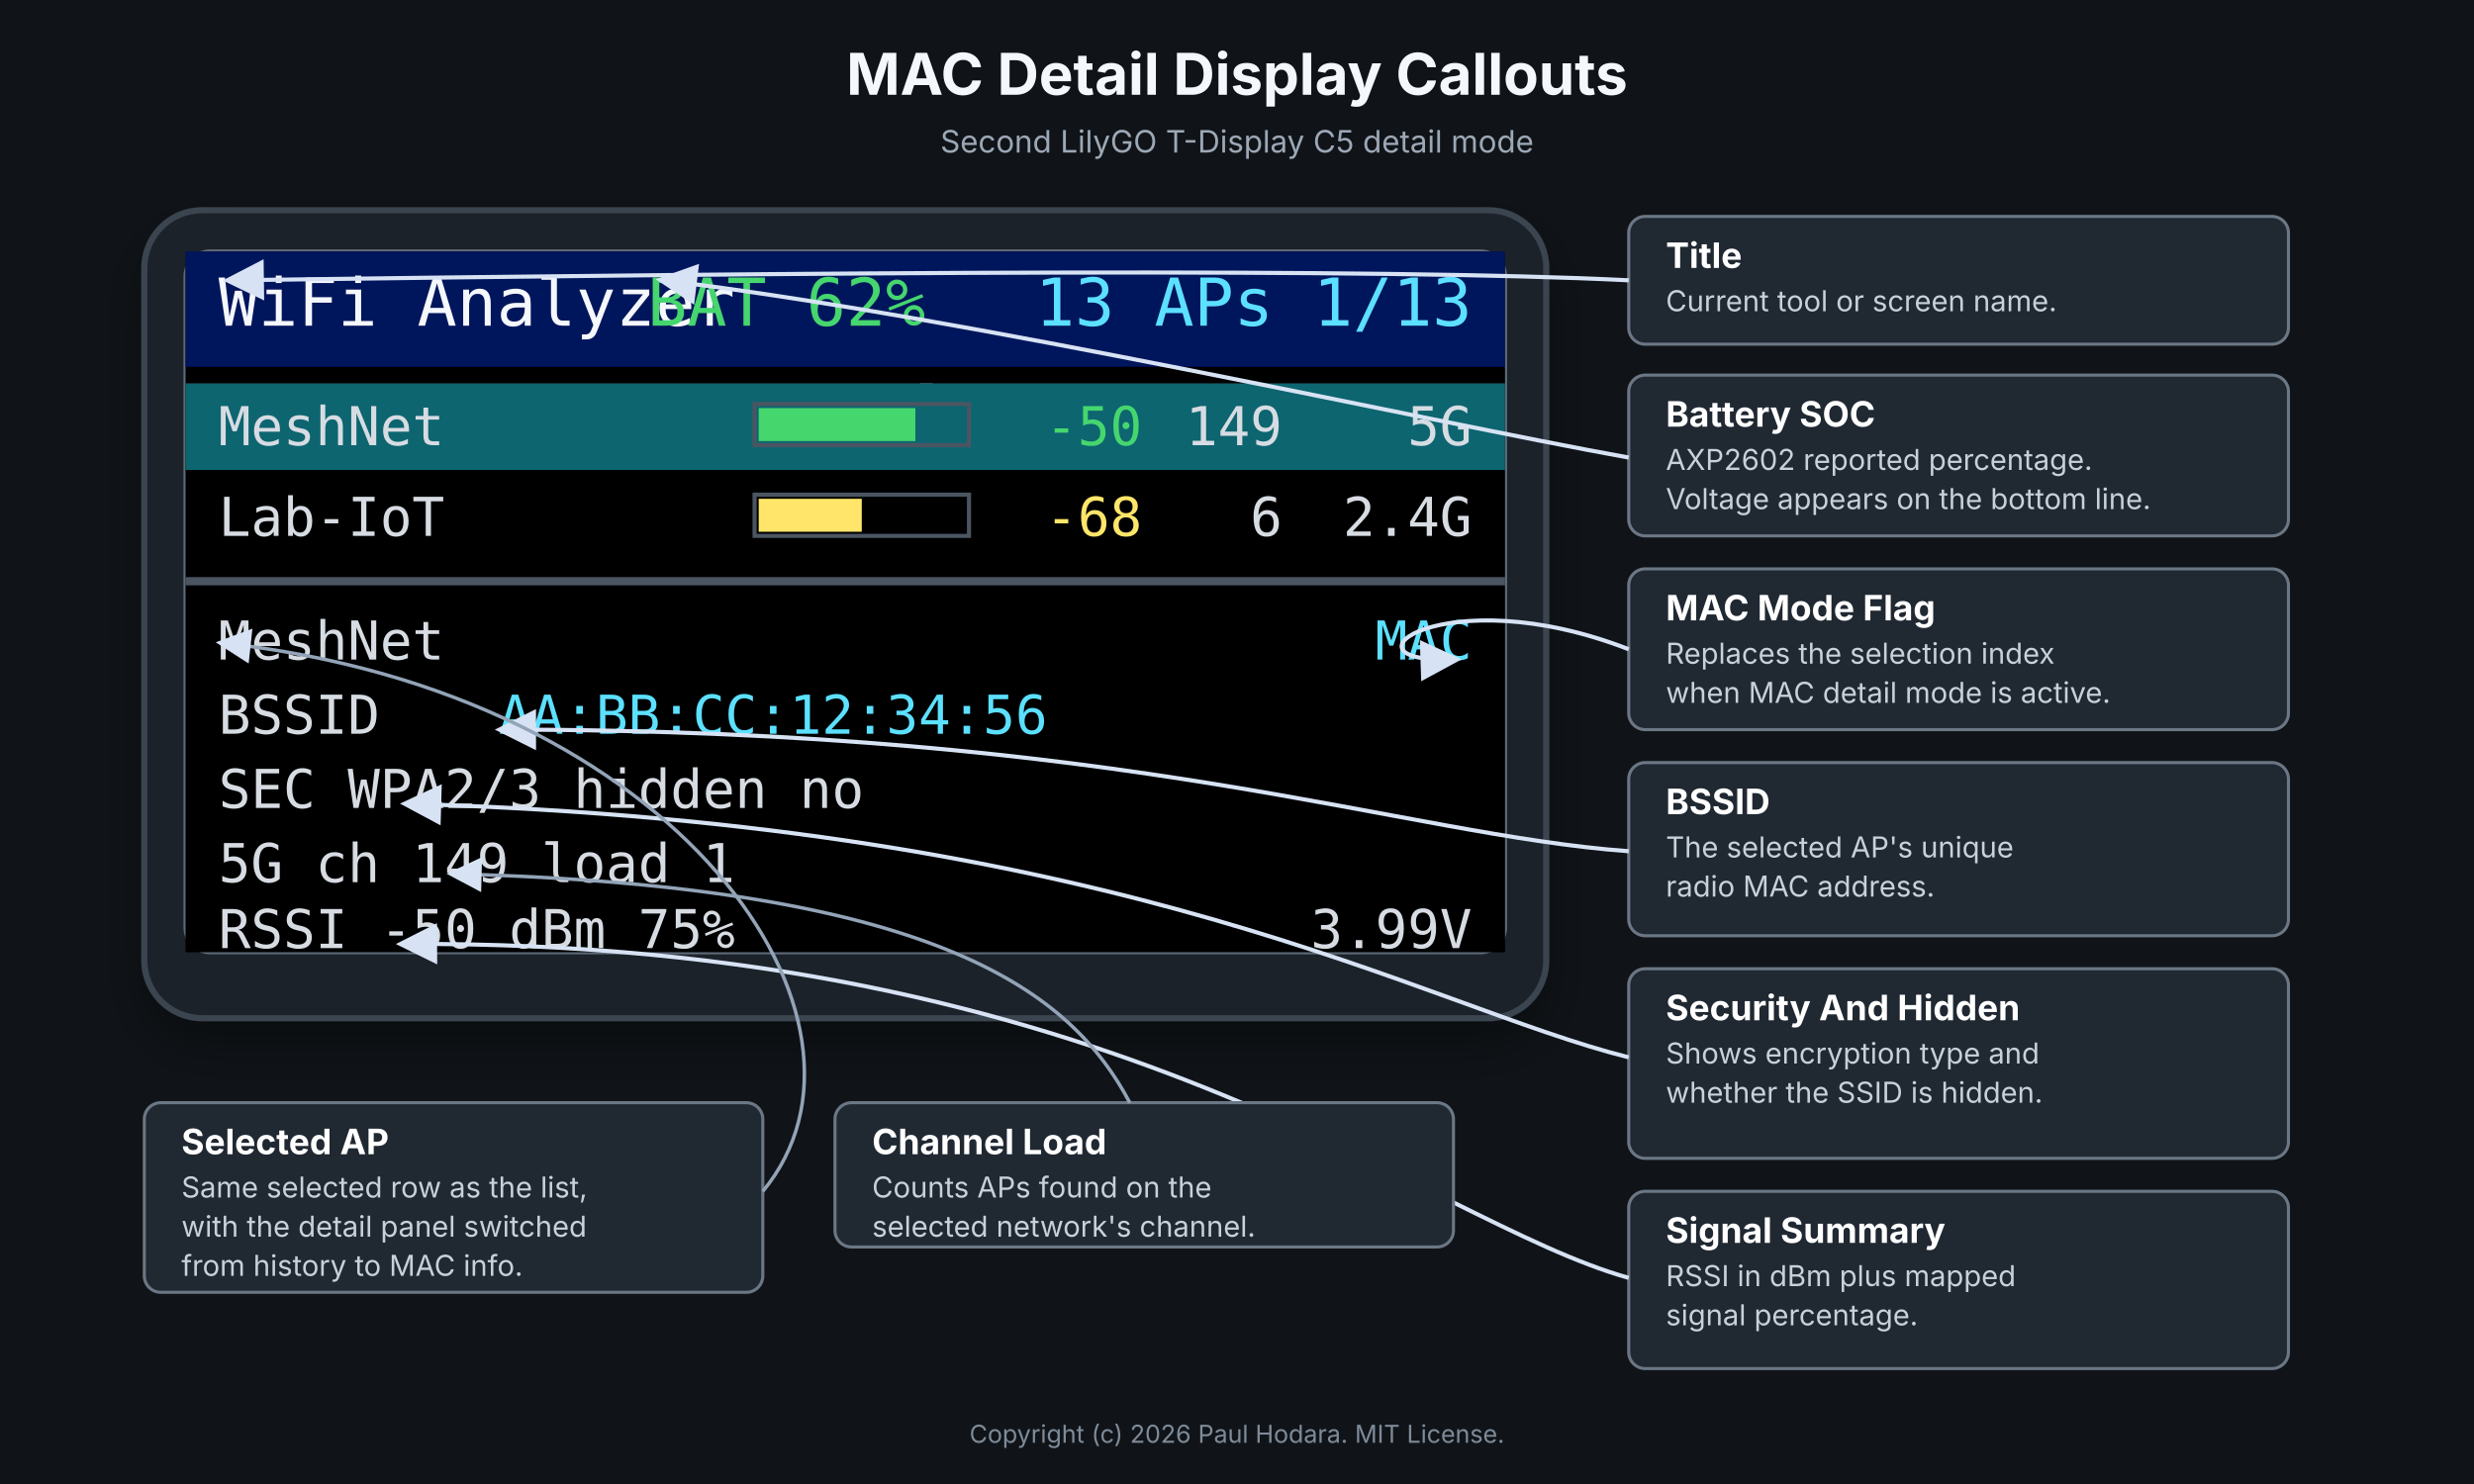
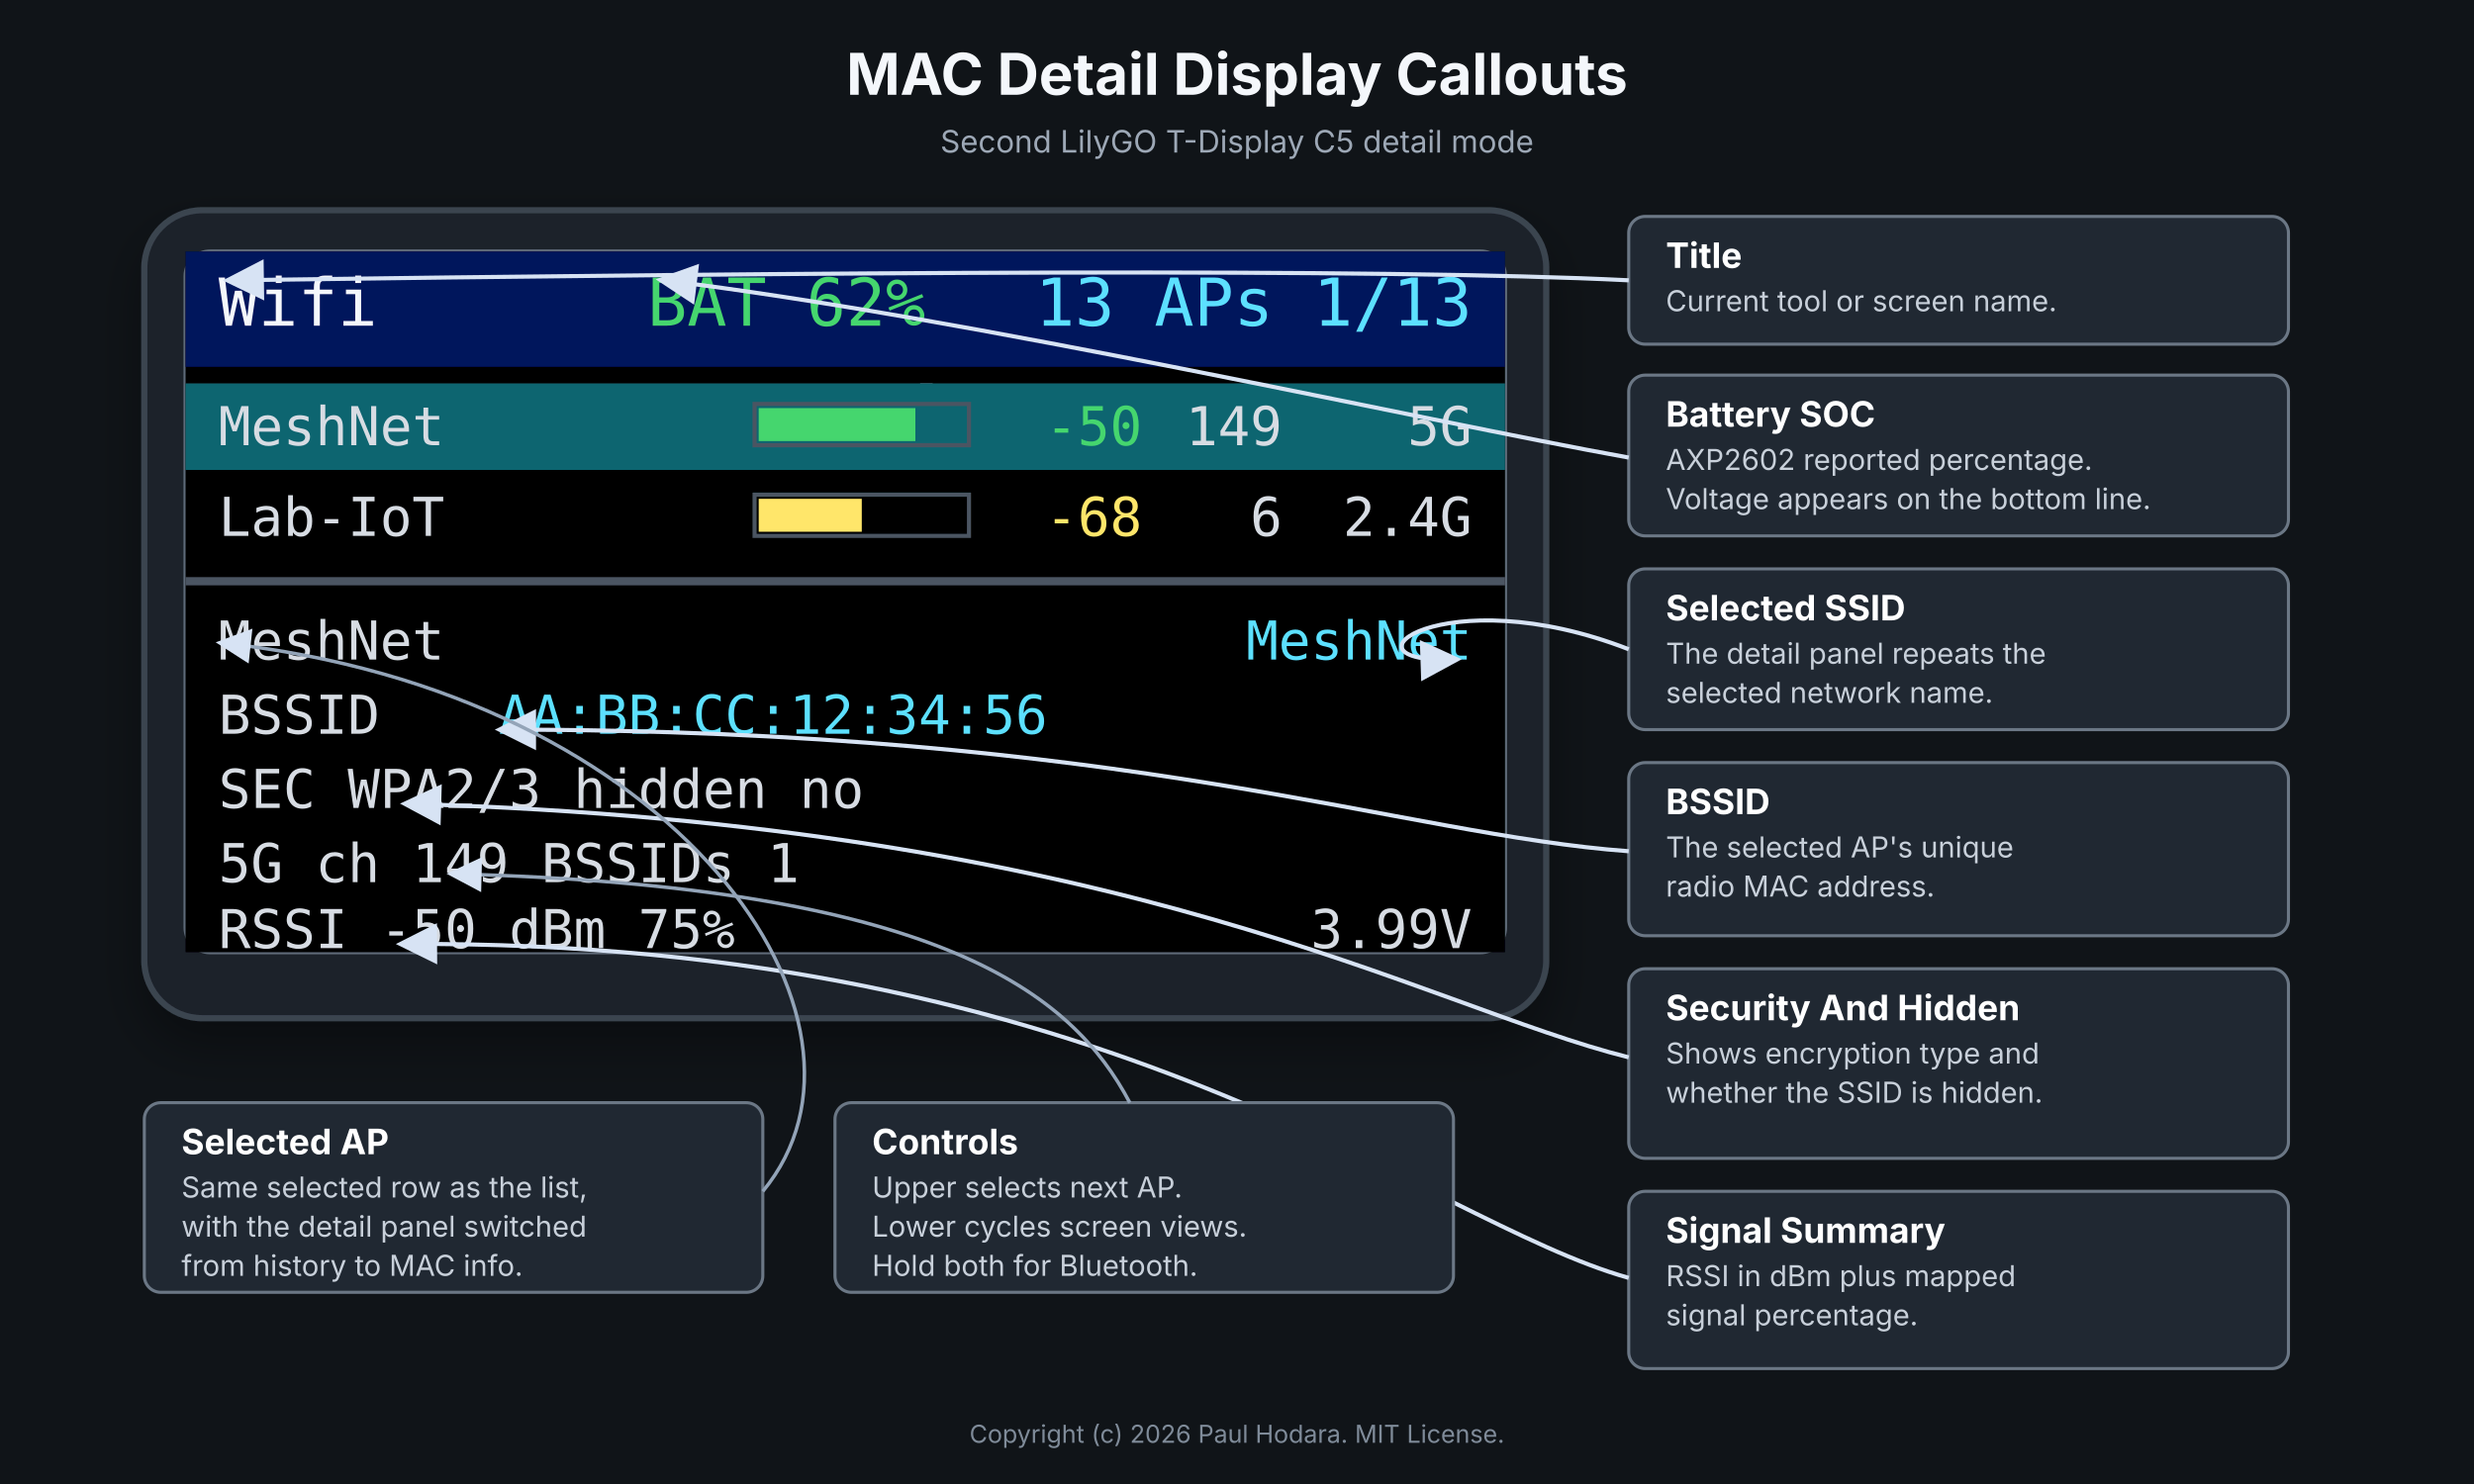
<svg xmlns="http://www.w3.org/2000/svg" width="1200" height="720" viewBox="0 0 1200 720" role="img" aria-labelledby="title desc">
  <defs>
    <filter id="shadow" x="-20%" y="-20%" width="140%" height="140%">
      <feDropShadow dx="0" dy="12" stdDeviation="12" flood-color="#000000" flood-opacity="0.35" />
    </filter>
    <marker id="arrow" markerWidth="10" markerHeight="10" refX="8" refY="5" orient="auto" markerUnits="strokeWidth">
      <path d="M 0 0 L 10 5 L 0 10 z" fill="#d7e3f4" />
    </marker>
    <style>
      .page { fill: #101418; }
      .device { fill: #1d232b; stroke: #3b4450; stroke-width: 3; }
      .screen { fill: #000000; stroke: #5f6b78; stroke-width: 2; }
      .header { fill: #06145c; }
      .selected { fill: #0f6570; }
      .divider { stroke: #4b5562; stroke-width: 2; }
      .muted { fill: #8a929c; }
      .small { font-family: Menlo, Consolas, monospace; font-size: 16px; fill: #f4f7fb; }
      .tiny { font-family: Menlo, Consolas, monospace; font-size: 13px; fill: #d7dce3; }
      .green { fill: #45d66e; }
      .cyan { fill: #5ce0ff; }
      .yellow { fill: #ffe66b; }
      .label { fill: #d7dce3; }
      .calloutBox { fill: #202832; stroke: #6b7785; stroke-width: 1.5; rx: 8; }
      .calloutTitle { font-family: Inter, Arial, sans-serif; font-weight: 700; font-size: 17px; fill: #ffffff; }
      .calloutText { font-family: Inter, Arial, sans-serif; font-size: 14px; fill: #c8d0da; }
      .leader { stroke: #d7e3f4; stroke-width: 2; fill: none; marker-end: url(#arrow); }
      .leaderDim { stroke: #93a4b8; stroke-width: 1.7; fill: none; marker-end: url(#arrow); }
    </style>
  </defs>
  <rect class="page" width="1200" height="720" />
  <text x="600" y="46" text-anchor="middle" font-family="Inter, Arial, sans-serif" font-size="28" font-weight="700" fill="#f4f7fb">MAC Detail Display Callouts</text>
  <text x="600" y="74" text-anchor="middle" font-family="Inter, Arial, sans-serif" font-size="15" fill="#9da8b6">Second LilyGO T-Display C5 detail mode</text>
  <g id="device" filter="url(#shadow)">
    <rect class="device" x="70" y="102" width="680" height="392" rx="28" />
    <rect class="screen" x="90" y="122" width="640" height="340" rx="12" />
    <g transform="translate(90 122) scale(2)">
      <rect width="320" height="170" fill="#000000" />
      <rect class="header" x="0" y="0" width="320" height="28" />
-       <text class="small" x="8" y="18">WiFi Analyzer</text>
+       <text class="small" x="8" y="18">Wifi</text>
      <text class="small green" x="112" y="18">BAT 62%</text>
      <text class="small cyan" x="312" y="18" text-anchor="end">13 APs 1/13</text>
      <text class="tiny muted" x="8" y="42">SSID</text>
      <text class="tiny muted" x="138" y="42">Signal</text>
      <text class="tiny muted" x="232" y="42" text-anchor="end">dBm</text>
      <text class="tiny muted" x="266" y="42" text-anchor="end">Ch</text>
      <text class="tiny muted" x="312" y="42" text-anchor="end">Band</text>
      <rect class="selected" x="0" y="32" width="320" height="21" />
      <text class="tiny" x="8" y="47">MeshNet</text>
      <rect x="138" y="37" width="52" height="10" fill="none" stroke="#4b5562" stroke-width="1" />
      <rect x="139" y="38" width="38" height="8" fill="#45d66e" />
      <text class="tiny green" x="232" y="47" text-anchor="end">-50</text>
      <text class="tiny" x="266" y="47" text-anchor="end">149</text>
      <text class="tiny" x="312" y="47" text-anchor="end">5G</text>
      <text class="tiny" x="8" y="69">Lab-IoT</text>
      <rect x="138" y="59" width="52" height="10" fill="none" stroke="#4b5562" stroke-width="1" />
      <rect x="139" y="60" width="25" height="8" fill="#ffe66b" />
      <text class="tiny yellow" x="232" y="69" text-anchor="end">-68</text>
      <text class="tiny" x="266" y="69" text-anchor="end">6</text>
      <text class="tiny" x="312" y="69" text-anchor="end">2.4G</text>
      <line class="divider" x1="0" y1="80" x2="320" y2="80" />
      <text class="tiny" x="8" y="99">MeshNet</text>
-       <text class="tiny cyan" x="312" y="99" text-anchor="end">MAC</text>
+       <text class="tiny cyan" x="312" y="99" text-anchor="end">MeshNet</text>
      <text class="tiny label" x="8" y="117">BSSID</text>
      <text class="tiny cyan" x="76" y="117">AA:BB:CC:12:34:56</text>
      <text class="tiny label" x="8" y="135">SEC WPA2/3  hidden no</text>
-       <text class="tiny label" x="8" y="153">5G ch 149  load 1</text>
+       <text class="tiny label" x="8" y="153">5G ch 149  BSSIDs 1</text>
      <text class="tiny label" x="8" y="169">RSSI -50 dBm  75%</text>
      <text class="tiny label" x="312" y="169" text-anchor="end">3.99V</text>
    </g>
  </g>
  <g id="callouts">
    <rect class="calloutBox" x="790" y="105" width="320" height="62" />
    <text class="calloutTitle" x="808" y="130">Title</text>
    <text class="calloutText" x="808" y="151">Current tool or screen name.</text>
    <path class="leader" d="M 790 136 C 670 130, 400 132, 112 136" />
    <rect class="calloutBox" x="790" y="182" width="320" height="78" />
    <text class="calloutTitle" x="808" y="207">Battery SOC</text>
    <text class="calloutText" x="808" y="228">AXP2602 reported percentage.</text>
    <text class="calloutText" x="808" y="247">Voltage appears on the bottom line.</text>
    <path class="leader" d="M 790 222 C 690 204, 470 154, 322 136" />
    <rect class="calloutBox" x="790" y="276" width="320" height="78" />
-     <text class="calloutTitle" x="808" y="301">MAC Mode Flag</text>
-     <text class="calloutText" x="808" y="322">Replaces the selection index</text>
-     <text class="calloutText" x="808" y="341">when MAC detail mode is active.</text>
+     <text class="calloutTitle" x="808" y="301">Selected SSID</text>
+     <text class="calloutText" x="808" y="322">The detail panel repeats the</text>
+     <text class="calloutText" x="808" y="341">selected network name.</text>
    <path class="leader" d="M 790 315 C 700 280, 645 322, 705 320" />
    <rect class="calloutBox" x="790" y="370" width="320" height="84" />
    <text class="calloutTitle" x="808" y="395">BSSID</text>
    <text class="calloutText" x="808" y="416">The selected AP's unique</text>
    <text class="calloutText" x="808" y="435">radio MAC address.</text>
    <path class="leader" d="M 790 413 C 680 405, 548 354, 244 354" />
    <rect class="calloutBox" x="790" y="470" width="320" height="92" />
    <text class="calloutTitle" x="808" y="495">Security And Hidden</text>
    <text class="calloutText" x="808" y="516">Shows encryption type and</text>
    <text class="calloutText" x="808" y="535">whether the SSID is hidden.</text>
    <path class="leader" d="M 790 513 C 690 488, 548 400, 198 390" />
    <rect class="calloutBox" x="790" y="578" width="320" height="86" />
    <text class="calloutTitle" x="808" y="603">Signal Summary</text>
    <text class="calloutText" x="808" y="624">RSSI in dBm plus mapped</text>
    <text class="calloutText" x="808" y="643">signal percentage.</text>
    <path class="leader" d="M 790 620 C 690 592, 540 456, 196 458" />
    <rect class="calloutBox" x="70" y="535" width="300" height="92" />
    <text class="calloutTitle" x="88" y="560">Selected AP</text>
    <text class="calloutText" x="88" y="581">Same selected row as the list,</text>
    <text class="calloutText" x="88" y="600">with the detail panel switched</text>
    <text class="calloutText" x="88" y="619">from history to MAC info.</text>
    <path class="leaderDim" d="M 370 578 C 438 496, 330 336, 108 312" />
-     <rect class="calloutBox" x="405" y="535" width="300" height="70" />
-     <text class="calloutTitle" x="423" y="560">Channel Load</text>
-     <text class="calloutText" x="423" y="581">Counts APs found on the</text>
-     <text class="calloutText" x="423" y="600">selected network's channel.</text>
+     <rect class="calloutBox" x="405" y="535" width="300" height="92" />
+     <text class="calloutTitle" x="423" y="560">Controls</text>
+     <text class="calloutText" x="423" y="581">Upper selects next AP.</text>
+     <text class="calloutText" x="423" y="600">Lower cycles screen views.</text>
+     <text class="calloutText" x="423" y="619">Hold both for Bluetooth.</text>
    <path class="leaderDim" d="M 548 535 C 520 482, 456 430, 220 424" />
  </g>
  <text x="600" y="700" text-anchor="middle" font-family="Inter, Arial, sans-serif" font-size="12" fill="#7f8b99">Copyright (c) 2026 Paul Hodara. MIT License.</text>
</svg>
